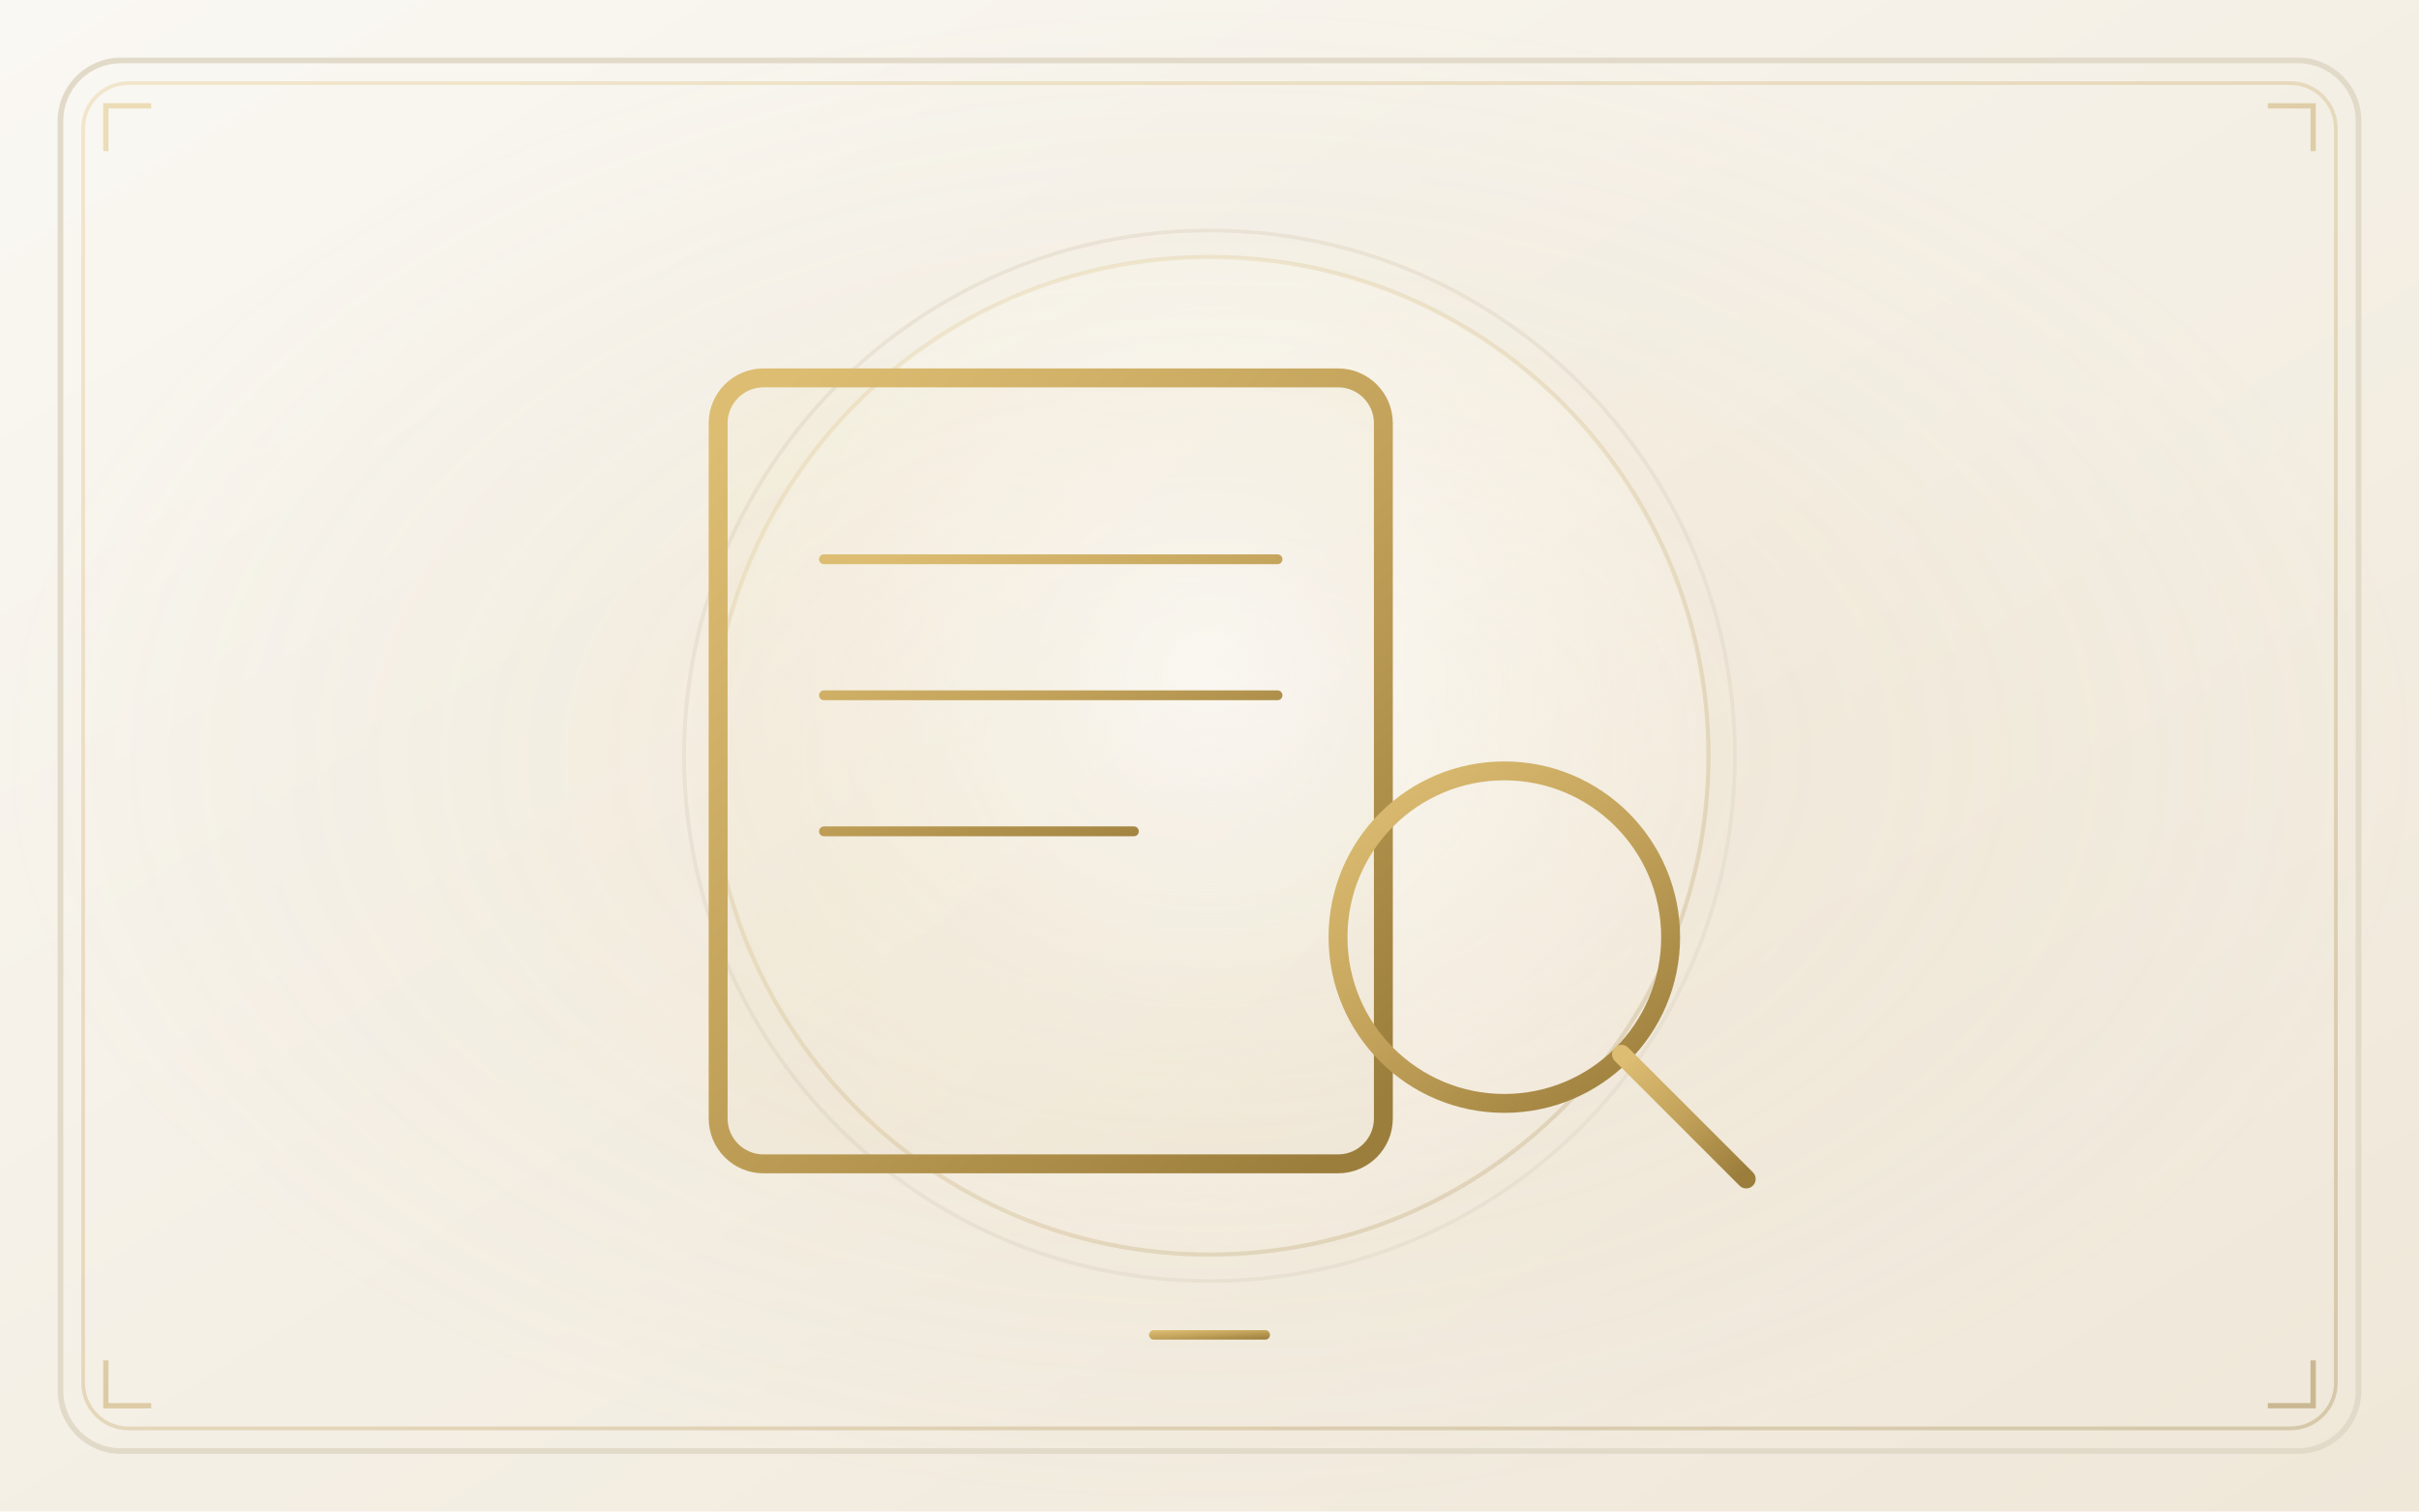
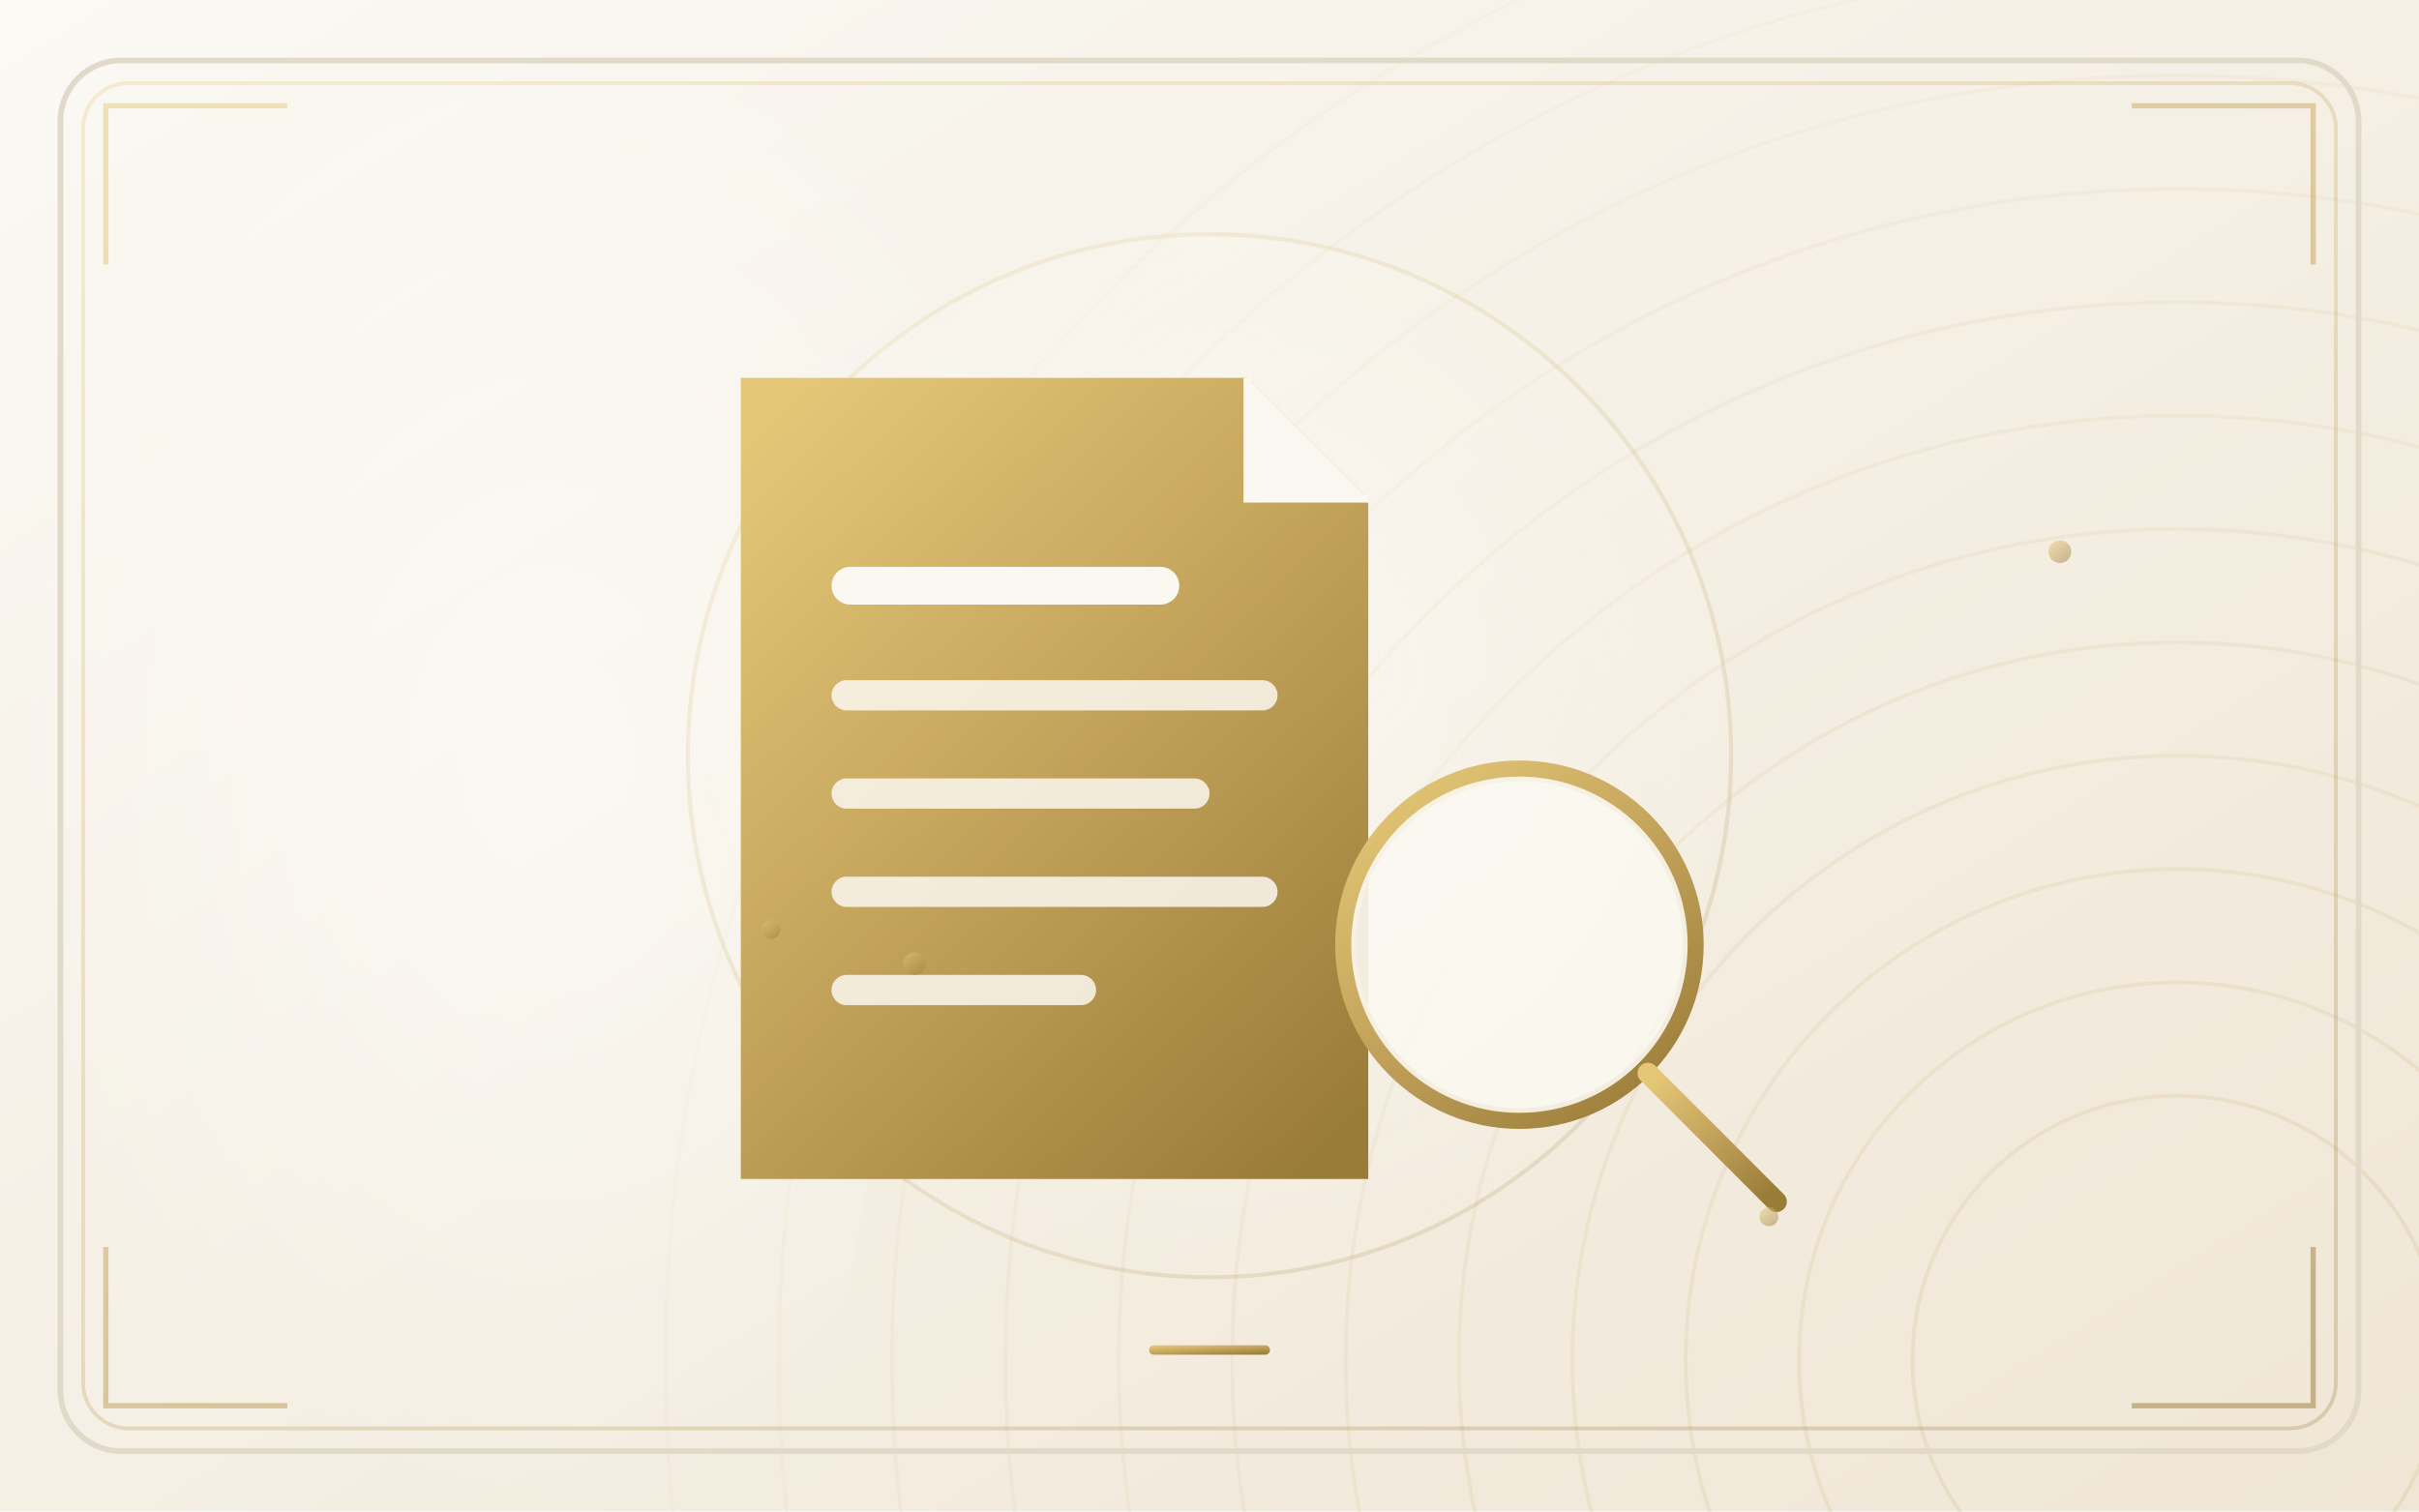
<svg xmlns="http://www.w3.org/2000/svg" viewBox="0 0 640 400" width="640" height="400">
  <defs>
    <linearGradient id="bgg" x1="0" y1="0" x2="1" y2="1">
-       <stop offset="0" stop-color="#faf8f3" />
-       <stop offset="1" stop-color="#efe7d8" />
+       <stop offset="0" stop-color="#fbf9f4" />
+       <stop offset="1" stop-color="#efe6d5" />
    </linearGradient>
-     <linearGradient id="gg" x1="0.1" y1="0" x2="0.9" y2="1">
-       <stop offset="0" stop-color="#dcbd72" />
+     <linearGradient id="gg" x1="0.12" y1="0" x2="0.88" y2="1">
+       <stop offset="0" stop-color="#e3c777" />
      <stop offset="0.5" stop-color="#c2a25a" />
-       <stop offset="1" stop-color="#9c7e3c" />
+       <stop offset="1" stop-color="#9a7c39" />
    </linearGradient>
-     <radialGradient id="glow" cx="0.5" cy="0.5" r="0.5">
-       <stop offset="0" stop-color="#caa968" stop-opacity="0.12" />
-       <stop offset="1" stop-color="#caa968" stop-opacity="0" />
+     <linearGradient id="tg" x1="0" y1="0" x2="1" y2="1">
+       <stop offset="0" stop-color="#c9a45f" />
+       <stop offset="1" stop-color="#b9933f" />
+     </linearGradient>
+     <radialGradient id="duo" cx="0.5" cy="0.5" r="0.5">
+       <stop offset="0" stop-color="#ffffff" stop-opacity="0.5" />
+       <stop offset="1" stop-color="#ffffff" stop-opacity="0" />
    </radialGradient>
-     <radialGradient id="med" cx="0.5" cy="0.42" r="0.6">
-       <stop offset="0" stop-color="#ffffff" stop-opacity="0.85" />
-       <stop offset="0.7" stop-color="#fbf7ee" stop-opacity="0.35" />
+     <radialGradient id="med" cx="0.5" cy="0.42" r="0.62">
+       <stop offset="0" stop-color="#ffffff" stop-opacity="0.5" />
+       <stop offset="0.75" stop-color="#fbf7ee" stop-opacity="0.18" />
      <stop offset="1" stop-color="#fbf7ee" stop-opacity="0" />
    </radialGradient>
  </defs>
  <rect width="640" height="400" fill="url(#bgg)" />
-   <rect width="640" height="400" fill="url(#glow)" />
-   <circle cx="320" cy="200" r="132" fill="url(#med)" />
-   <circle cx="320" cy="200" r="132" fill="none" stroke="url(#gg)" stroke-width="1.1" opacity="0.22" />
-   <circle cx="320" cy="200" r="139" fill="none" stroke="#e2dac9" stroke-width="1" opacity="0.6" />
+   <circle cx="576" cy="360" r="70" fill="none" stroke="url(#tg)" stroke-width="1" opacity="0.148" />
+   <circle cx="576" cy="360" r="100" fill="none" stroke="url(#tg)" stroke-width="1" opacity="0.139" />
+   <circle cx="576" cy="360" r="130" fill="none" stroke="url(#tg)" stroke-width="1" opacity="0.129" />
+   <circle cx="576" cy="360" r="160" fill="none" stroke="url(#tg)" stroke-width="1" opacity="0.120" />
+   <circle cx="576" cy="360" r="190" fill="none" stroke="url(#tg)" stroke-width="1" opacity="0.111" />
+   <circle cx="576" cy="360" r="220" fill="none" stroke="url(#tg)" stroke-width="1" opacity="0.101" />
+   <circle cx="576" cy="360" r="250" fill="none" stroke="url(#tg)" stroke-width="1" opacity="0.092" />
+   <circle cx="576" cy="360" r="280" fill="none" stroke="url(#tg)" stroke-width="1" opacity="0.083" />
+   <circle cx="576" cy="360" r="310" fill="none" stroke="url(#tg)" stroke-width="1" opacity="0.073" />
+   <circle cx="576" cy="360" r="340" fill="none" stroke="url(#tg)" stroke-width="1" opacity="0.064" />
+   <circle cx="576" cy="360" r="370" fill="none" stroke="url(#tg)" stroke-width="1" opacity="0.054" />
+   <circle cx="576" cy="360" r="400" fill="none" stroke="url(#tg)" stroke-width="1" opacity="0.045" />
+   <path d="M0 0 H289 L213 400 H0 Z" fill="url(#duo)" />
+   <circle cx="320" cy="200" r="138" fill="url(#med)" />
+   <circle cx="320" cy="200" r="138" fill="none" stroke="url(#gg)" stroke-width="1.1" opacity="0.18" />
+   <g>
+     <path d="M196 100 H330 L362 132 V312 H196 Z" fill="url(#gg)" />
+     <path d="M330 100 V132 H362" fill="#fbf8f1" stroke="#fbf8f1" stroke-width="2" />
+     <rect x="220" y="150" width="92" height="10" rx="5" fill="#fbf8f1" />
+     <rect x="220" y="180" width="118" height="8" rx="4" fill="#fbf8f1" opacity="0.85" />
+     <rect x="220" y="206" width="100" height="8" rx="4" fill="#fbf8f1" opacity="0.85" />
+     <rect x="220" y="232" width="118" height="8" rx="4" fill="#fbf8f1" opacity="0.85" />
+     <rect x="220" y="258" width="70" height="8" rx="4" fill="#fbf8f1" opacity="0.85" />
+     <circle cx="402" cy="250" r="46" stroke="url(#gg)" fill="none" stroke-width="5.5" stroke-linecap="round" stroke-linejoin="round" />
+     <circle cx="402" cy="250" r="46" fill="#fbf8f1" opacity="0.9" />
+     <circle cx="402" cy="250" r="46" stroke="url(#gg)" fill="none" stroke-width="3" stroke-linecap="round" stroke-linejoin="round" />
+     <line x1="436" y1="284" x2="470" y2="318" stroke="url(#gg)" fill="none" stroke-width="5.5" stroke-linecap="round" stroke-linejoin="round" />
+   </g>
+   <circle cx="242" cy="255" r="3" fill="url(#gg)" opacity="0.5" />
+   <circle cx="545" cy="146" r="3" fill="url(#gg)" opacity="0.5" />
+   <circle cx="468" cy="322" r="2.5" fill="url(#gg)" opacity="0.5" />
+   <circle cx="204" cy="246" r="2.5" fill="url(#gg)" opacity="0.5" />
  <rect x="16" y="16" width="608" height="368" fill="none" stroke="#e2dac9" stroke-width="1.5" rx="16" />
-   <rect x="22" y="22" width="596" height="356" fill="none" stroke="url(#gg)" stroke-width="1" rx="12" opacity="0.3" />
-   <path d="M28 40 V28 H40 M600 28 H612 V40 M612 360 V372 H600 M40 372 H28 V360" fill="none" stroke="url(#gg)" stroke-width="1.4" opacity="0.45" />
-   <g>
-     <rect x="190" y="100" width="176" height="208" rx="12" stroke="url(#gg)" fill="none" stroke-width="5" stroke-linecap="round" stroke-linejoin="round" />
-     <rect x="190" y="100" width="176" height="208" rx="12" fill="url(#gg)" opacity="0.05" />
-     <path d="M218 148 H338 M218 184 H338 M218 220 H300" stroke="url(#gg)" fill="none" stroke-width="2.6" stroke-linecap="round" stroke-linejoin="round" />
-     <circle cx="398" cy="248" r="44" stroke="url(#gg)" fill="none" stroke-width="5" stroke-linecap="round" stroke-linejoin="round" />
-     <line x1="429" y1="279" x2="462" y2="312" stroke="url(#gg)" fill="none" stroke-width="5" stroke-linecap="round" stroke-linejoin="round" />
-   </g>
-   <rect x="304" y="352" width="32" height="2.5" rx="1.25" fill="url(#gg)" />
+   <rect x="22" y="22" width="596" height="356" fill="none" stroke="url(#gg)" stroke-width="1" rx="12" opacity="0.28" />
+   <path d="M28 70 V28 H76 M564 28 H612 V70 M612 330 V372 H564 M76 372 H28 V330" fill="none" stroke="url(#gg)" stroke-width="1.4" opacity="0.5" />
+   <rect x="304" y="356" width="32" height="2.5" rx="1.25" fill="url(#gg)" />
</svg>
